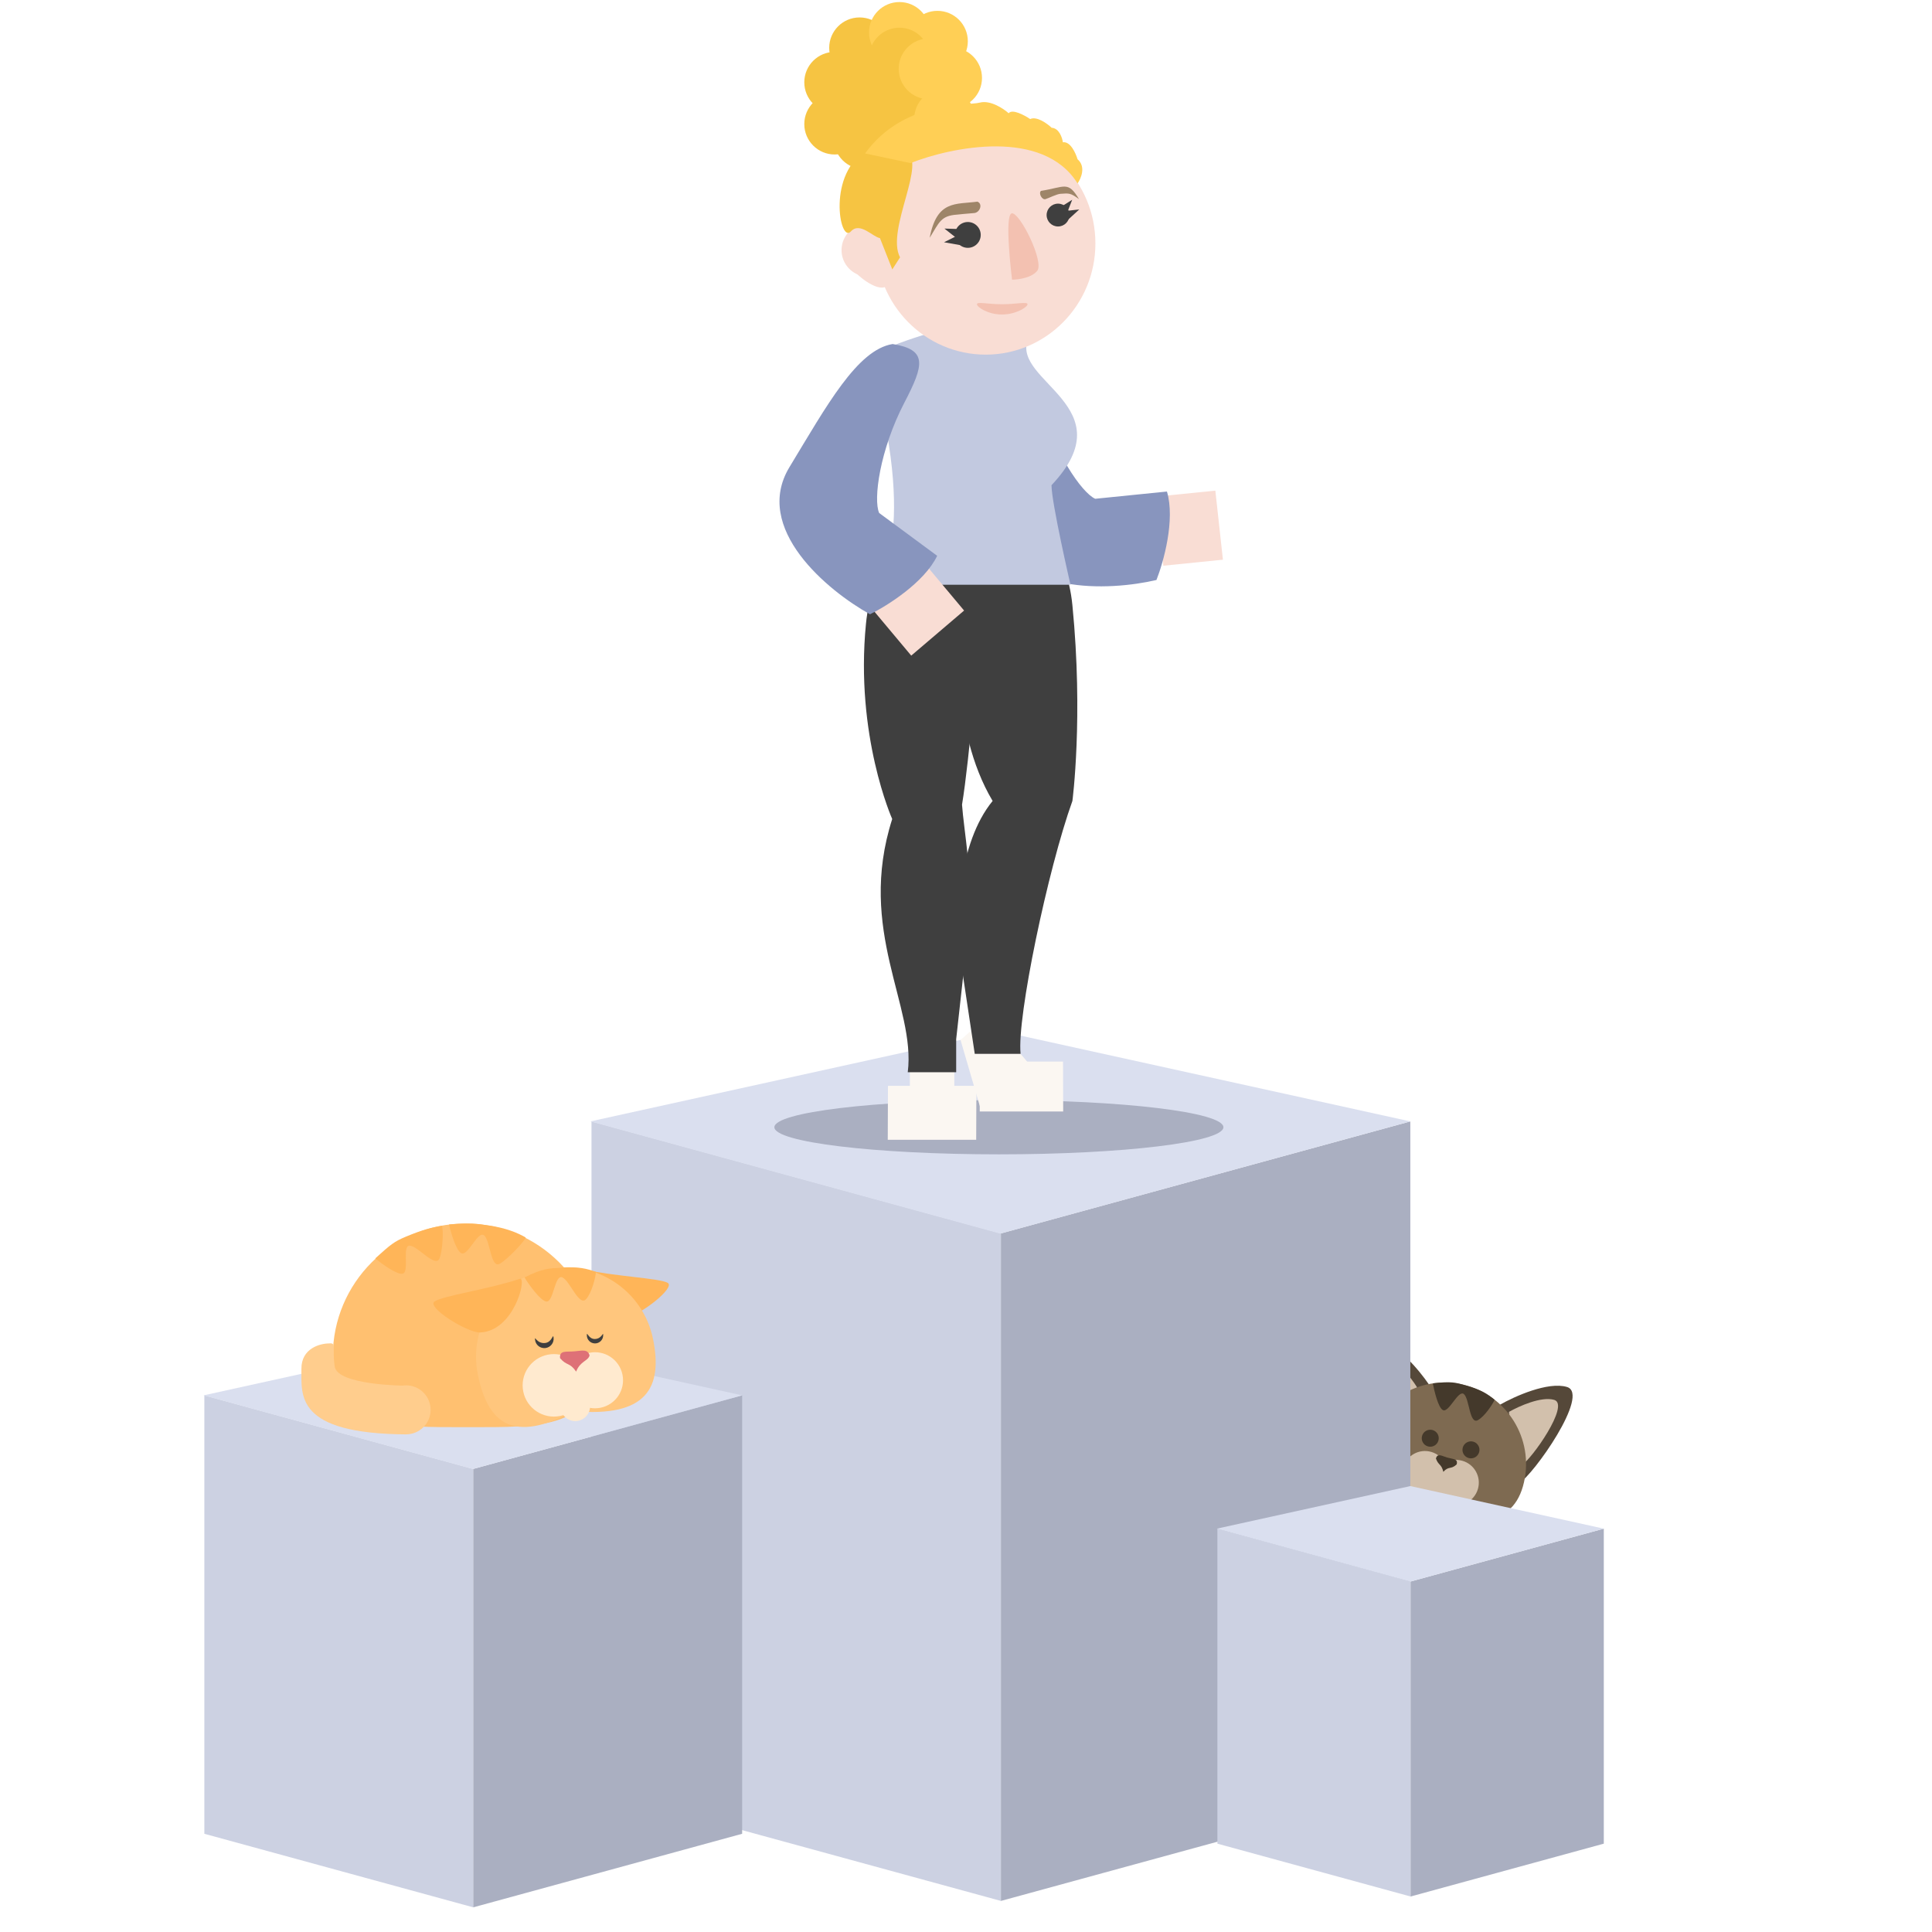
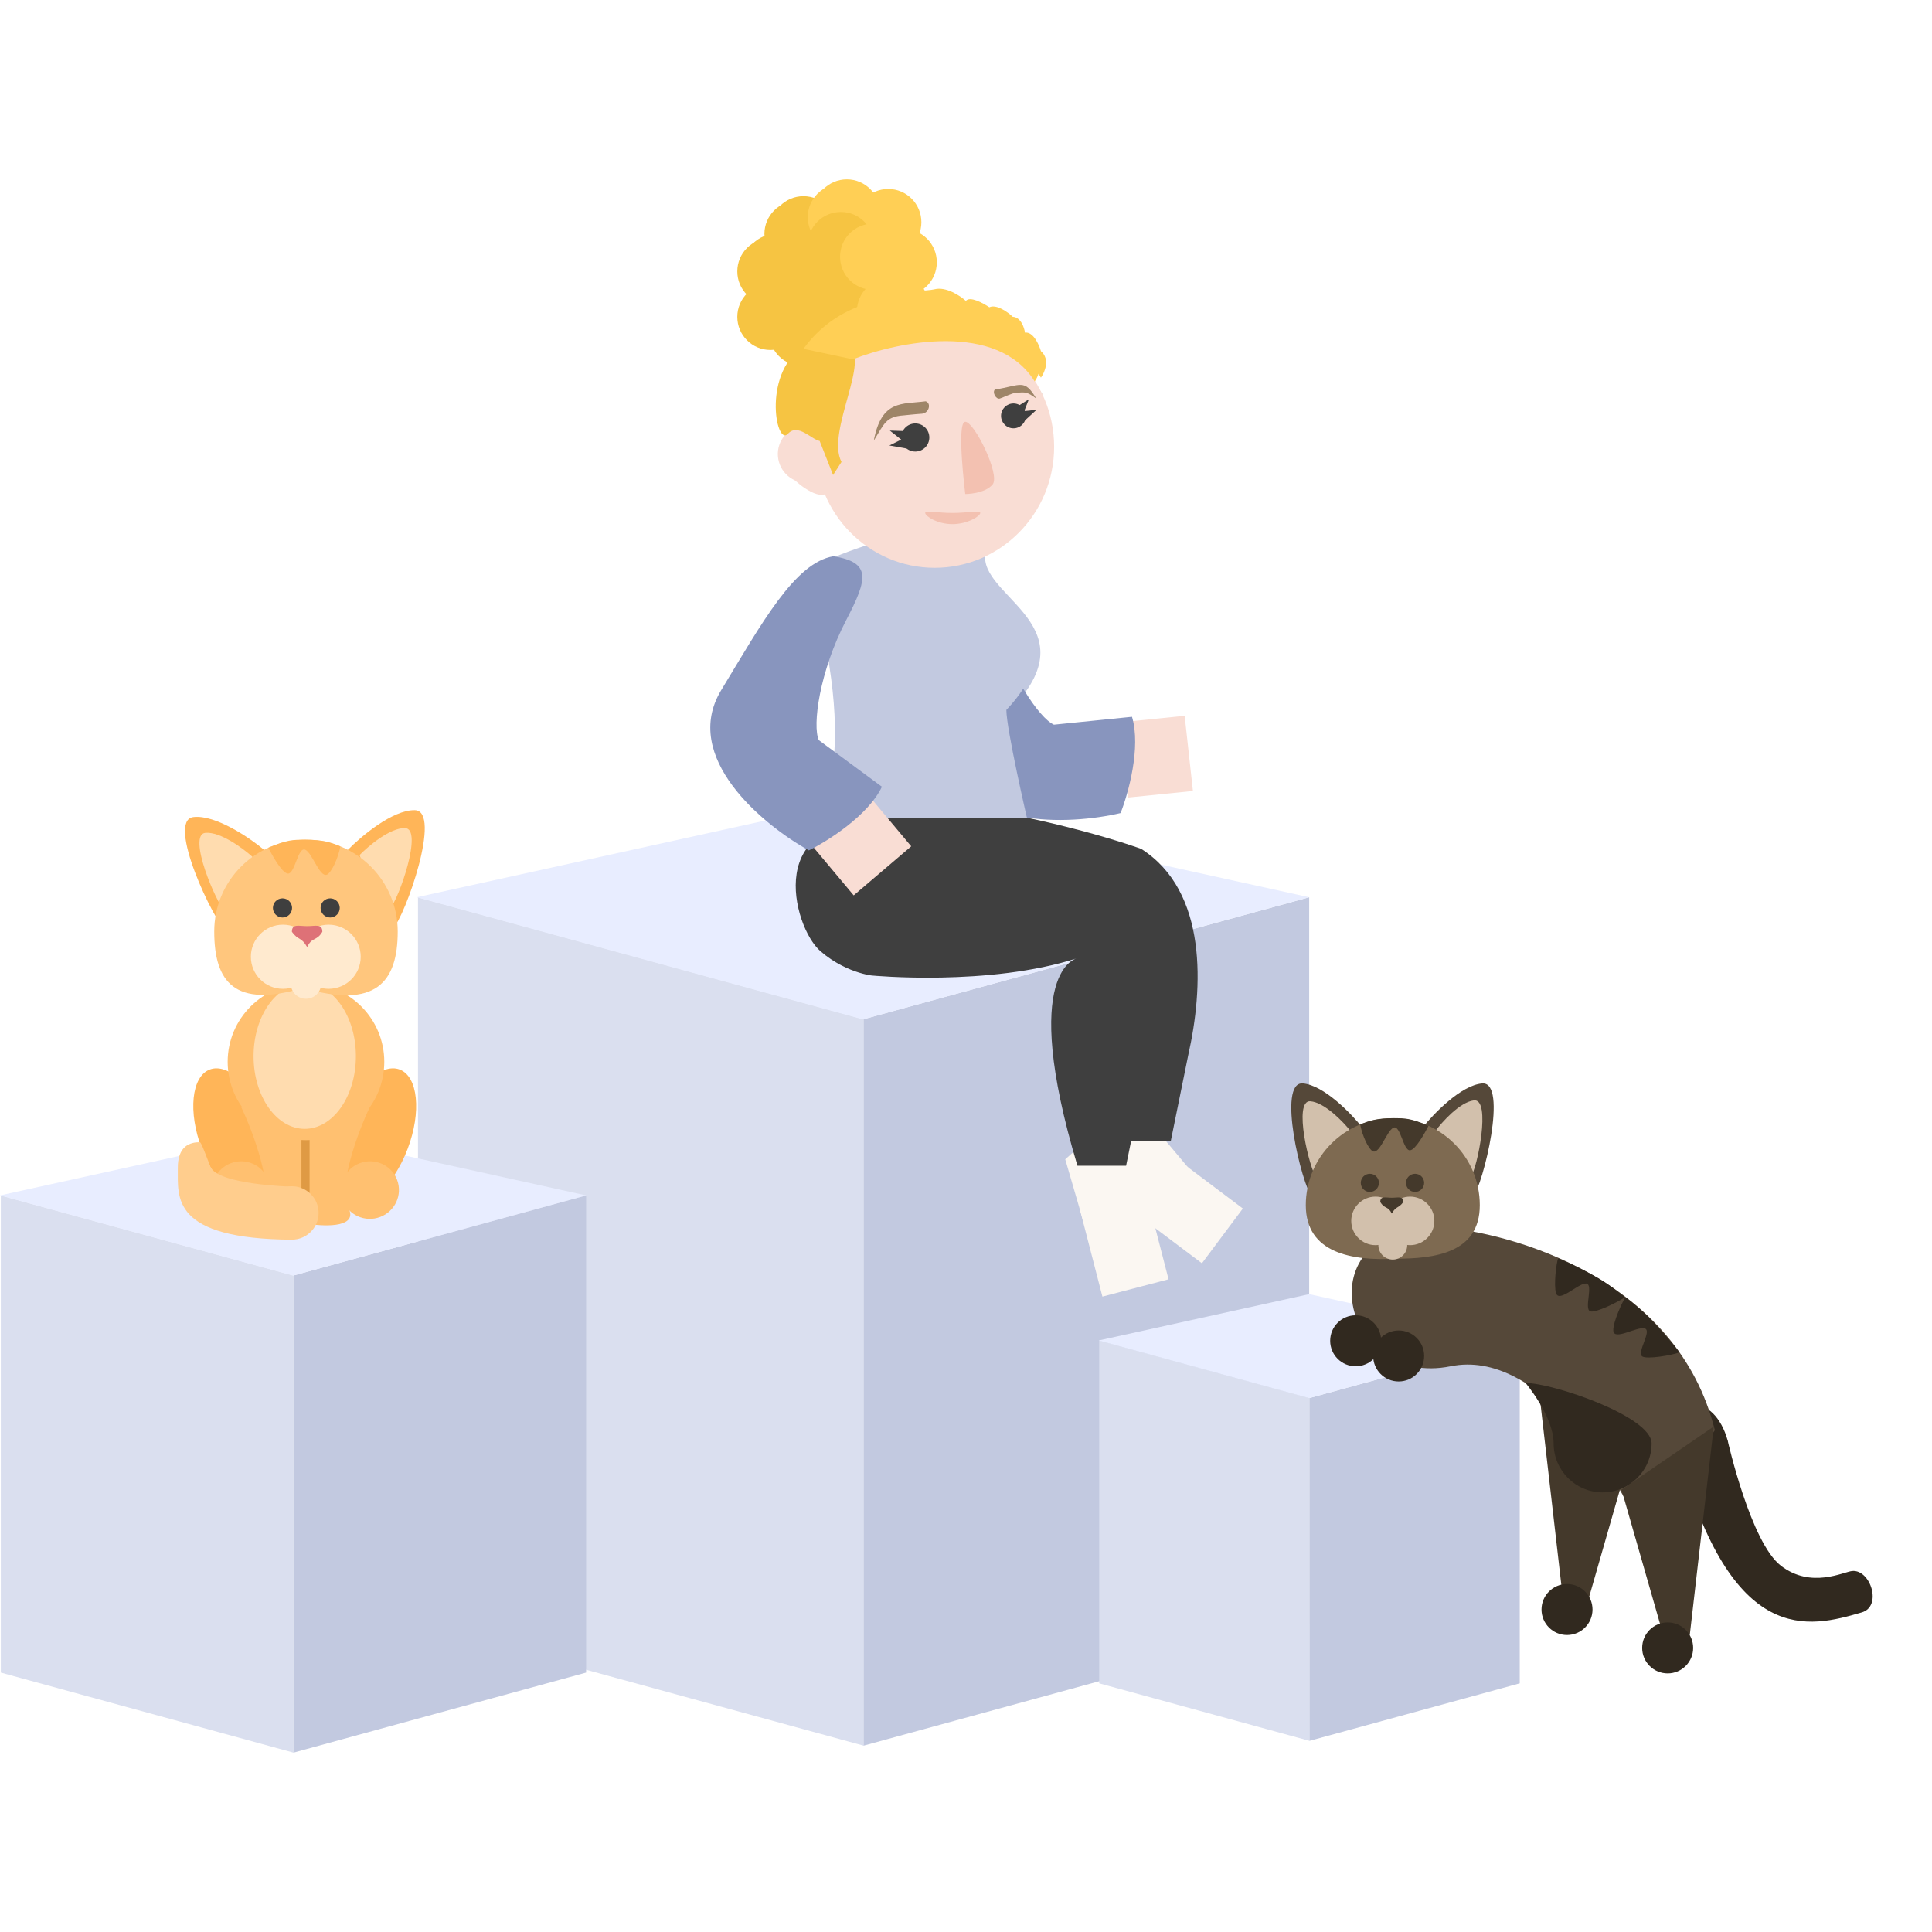
- <svg xmlns="http://www.w3.org/2000/svg" width="505" height="505" viewBox="0 0 505 505" fill="none">
-   <path d="M409.592 362.539C404.656 361.046 395.856 365.009 392.073 367.177C392.557 374.659 394.242 389.225 397.117 387.64C400.711 385.658 415.763 364.405 409.592 362.539Z" fill="#554839" />
-   <path d="M406.263 365.915C402.926 364.906 396.979 367.584 394.422 369.05C394.748 374.106 395.888 383.952 397.831 382.88C400.26 381.541 410.433 367.176 406.263 365.915Z" fill="#D2C0AC" />
-   <path d="M359.751 349.975C364.842 350.797 371.014 358.216 373.463 361.824C369.749 368.336 361.848 380.689 359.959 378.004C357.598 374.647 353.387 348.947 359.751 349.975Z" fill="#554839" />
-   <path d="M361.45 354.262C364.867 354.95 368.842 360.122 370.403 362.622C367.725 366.924 362.067 375.062 360.861 373.199C359.354 370.87 357.179 353.403 361.45 354.262Z" fill="#D2C0AC" />
-   <path d="M398.07 388.528C394.841 399.837 383.405 398.549 373.387 395.112C364.208 392.49 353.886 388.142 357.115 376.832C360.345 365.523 372.131 358.973 383.44 362.202C394.75 365.432 401.3 377.218 398.07 388.528Z" fill="#7E6A51" />
-   <circle cx="373.849" cy="375.933" r="2.223" transform="rotate(15.9376 373.849 375.933)" fill="#44392B" />
-   <circle cx="384.492" cy="378.972" r="2.223" transform="rotate(15.9376 384.492 378.972)" fill="#44392B" />
-   <circle cx="374.904" cy="392.09" r="3.532" transform="rotate(15.9376 374.904 392.09)" fill="#D2C0AC" />
-   <circle cx="372.467" cy="385.217" r="5.94" transform="rotate(15.9376 372.467 385.217)" fill="#D2C0AC" />
-   <circle cx="380.604" cy="387.54" r="5.94" transform="rotate(15.9376 380.604 387.54)" fill="#D2C0AC" />
-   <path d="M380.75 382.78C379.219 384.206 378.708 383.116 377.267 384.716C376.737 382.553 376.021 383.14 375.331 381.233C375.759 379.737 376.832 380.57 378.329 380.997C379.825 381.425 381.177 381.284 380.75 382.78Z" fill="#44392B" />
-   <path d="M377.189 368.593C375.931 368.025 374.903 363.531 374.516 361.594C379.29 361.024 380.383 361.336 383.305 362.17C387.312 363.315 388.861 364.419 390.673 365.873C390.188 367.022 388.1 370.206 386.313 371.199C384.079 372.44 384.119 365.717 382.664 364.414C381.209 363.111 378.762 369.303 377.189 368.593Z" fill="#44392B" />
-   <path d="M154.607 467.606L261.624 496.877V322.393L154.607 293.122V467.606Z" fill="#CCD1E2" />
-   <path d="M368.641 467.606L261.624 496.877V322.393L368.641 293.122V467.606Z" fill="#AAAFC1" />
-   <path d="M261.475 269.535L368.641 293.122L261.475 322.455L154.31 293.122L261.475 269.535Z" fill="#DADFEF" />
-   <path d="M318.21 481.909L368.711 495.722V413.382L318.21 399.57V481.909Z" fill="#CCD1E2" />
-   <path d="M419.212 481.909L368.711 495.722V413.382L419.212 399.57V481.909Z" fill="#AAAFC1" />
-   <path d="M368.64 388.439L419.212 399.57L368.64 413.412L318.069 399.57L368.64 388.439Z" fill="#DADFEF" />
-   <path d="M53.416 479.327L123.703 498.552V383.953L53.416 364.728V479.327Z" fill="#CCD1E2" />
-   <path d="M193.989 479.327L123.702 498.552V383.953L193.989 364.728V479.327Z" fill="#AAAFC1" />
-   <path d="M123.605 349.236L193.989 364.728L123.605 383.993L53.22 364.728L123.605 349.236Z" fill="#DADFEF" />
-   <ellipse cx="261.098" cy="294.645" rx="58.686" ry="7.085" fill="#AAAFC1" />
-   <path d="M258.324 265.417L273.981 284.036L256.503 290.443L251.071 271.842L258.324 265.417Z" fill="#FBF7F2" />
-   <path d="M256.055 277.475H277.864L277.904 290.535H256.095L256.055 277.475Z" fill="#FBF7F2" />
-   <path d="M249.441 278.484L249.441 294.722L237.825 294.678L237.825 278.439L249.441 278.484Z" fill="#FBF7F2" />
-   <path d="M226.125 21.512C226.125 25.903 222.567 29.463 218.178 29.463C213.79 29.463 210.232 25.903 210.232 21.512C210.232 17.122 213.79 13.562 218.178 13.562C222.567 13.562 226.125 17.122 226.125 21.512Z" fill="#F6C442" />
-   <path d="M232.634 12.508C232.634 16.899 229.077 20.459 224.688 20.459C220.299 20.459 216.742 16.899 216.742 12.508C216.742 8.117 220.299 4.558 224.688 4.558C229.077 4.558 232.634 8.117 232.634 12.508Z" fill="#F6C442" />
-   <path d="M226.125 32.432C226.125 36.823 222.567 40.383 218.178 40.383C213.79 40.383 210.232 36.823 210.232 32.432C210.232 28.041 213.79 24.482 218.178 24.482C222.567 24.482 226.125 28.041 226.125 32.432Z" fill="#F6C442" />
-   <path d="M235.89 26.685C235.89 31.076 232.332 34.635 227.943 34.635C223.555 34.635 219.997 31.076 219.997 26.685C219.997 22.294 223.555 18.735 227.943 18.735C232.332 18.735 235.89 22.294 235.89 26.685Z" fill="#F6C442" />
-   <path d="M233.811 36.264C233.811 40.654 230.253 44.214 225.864 44.214C221.476 44.214 217.918 40.654 217.918 36.264C217.918 31.873 221.476 28.313 225.864 28.313C230.253 28.313 233.811 31.873 233.811 36.264Z" fill="#F6C442" />
-   <path d="M243.048 8.485C243.048 12.876 239.49 16.436 235.102 16.436C230.713 16.436 227.155 12.876 227.155 8.485C227.155 4.094 230.713 0.535 235.102 0.535C239.49 0.535 243.048 4.094 243.048 8.485Z" fill="#FFCF55" />
-   <path d="M252.978 10.784C252.978 15.175 249.42 18.735 245.031 18.735C240.643 18.735 237.085 15.175 237.085 10.784C237.085 6.393 240.643 2.834 245.031 2.834C249.42 2.834 252.978 6.393 252.978 10.784Z" fill="#FFCF55" />
-   <path d="M256.681 20.363C256.681 24.754 253.123 28.313 248.734 28.313C244.346 28.313 240.788 24.754 240.788 20.363C240.788 15.972 244.346 12.412 248.734 12.412C253.123 12.412 256.681 15.972 256.681 20.363Z" fill="#FFCF55" />
-   <path d="M246.907 26.685C246.907 31.076 243.349 34.635 238.96 34.635C234.572 34.635 231.014 31.076 231.014 26.685C231.014 22.294 234.572 18.735 238.96 18.735C243.349 18.735 246.907 22.294 246.907 26.685Z" fill="#F6C442" />
-   <path d="M243.048 37.676C243.048 42.067 239.49 45.627 235.102 45.627C230.713 45.627 227.155 42.067 227.155 37.676C227.155 33.285 230.713 29.726 235.102 29.726C239.49 29.726 243.048 33.285 243.048 37.676Z" fill="#F6C442" />
-   <path d="M243.048 15.19C243.048 19.581 239.49 23.141 235.102 23.141C230.713 23.141 227.155 19.581 227.155 15.19C227.155 10.8 230.713 7.24 235.102 7.24C239.49 7.24 243.048 10.8 243.048 15.19Z" fill="#F6C442" />
-   <path d="M254.853 31.091C254.853 35.482 251.295 39.042 246.906 39.042C242.518 39.042 238.96 35.482 238.96 31.091C238.96 26.7 242.518 23.141 246.906 23.141C251.295 23.141 254.853 26.7 254.853 31.091Z" fill="#FFCF55" />
-   <path d="M250.801 17.993C250.801 22.384 247.244 25.944 242.855 25.944C238.466 25.944 234.909 22.384 234.909 17.993C234.909 13.602 238.466 10.043 242.855 10.043C247.244 10.043 250.801 13.602 250.801 17.993Z" fill="#FFCF55" />
-   <path d="M280.313 158.214C277.348 128.153 250.168 142.288 239.502 146.553L250.874 163.92C250.874 163.92 248.086 190.264 259.459 209.357C250.35 220.488 249.855 240.273 250.874 249.469L254.788 275.455L266.769 275.455C265.763 266.014 273.889 227.208 280.313 209.357C280.313 209.357 283.202 187.505 280.313 158.214Z" fill="#3F3F3F" />
-   <path d="M226.354 163.032C229.318 132.971 256.499 147.107 267.164 151.372L255.793 168.738C255.793 168.738 253.431 198.575 251.459 210.329C251.883 216.522 254.45 230.855 253.431 240.052L249.933 271.627L249.933 280.274L237.274 280.274C239.465 262.98 223.879 243.255 233.213 214.08C233.213 214.08 223.465 192.323 226.354 163.032Z" fill="#3F3F3F" />
-   <path d="M319.657 146.297L304.081 147.873L302.1 129.819L317.675 128.244L319.657 146.297Z" fill="#F9DDD4" />
-   <path d="M260.857 137.226C257.295 118.795 253.383 102.637 259.245 95.284C267.02 90.24 268.974 93.765 271.792 104.535C275.345 118.114 282.772 128.837 286.278 130.374L305.025 128.481C307.233 135.856 304.117 146.969 302.283 151.603C289.959 154.491 264.419 155.658 260.857 137.226Z" fill="#8895BE" />
-   <path d="M229.054 152.848C229.054 152.848 240.692 140.107 227.089 93.249C238.101 87.041 272.833 77.714 268.659 88.768C264.485 99.822 294.345 106.213 274.851 126.823C274.851 131.434 279.811 152.848 279.811 152.848H229.054Z" fill="#C2C9E0" />
-   <path d="M228.967 63.631C228.967 79.684 241.807 92.698 257.645 92.698C273.484 92.698 286.323 79.684 286.323 63.631C286.323 47.578 273.484 34.564 257.645 34.564C241.807 34.564 228.967 47.578 228.967 63.631Z" fill="#F9DDD4" />
-   <path d="M238.186 171.371L228.558 159.871L242.374 148.089L252.002 159.59L238.186 171.371Z" fill="#F9DDD4" />
-   <path d="M206.367 122.081C216.099 106.032 224.047 91.431 233.325 89.922C242.472 91.409 241.554 95.334 236.413 105.207C229.93 117.656 228.235 130.591 229.801 134.086L244.963 145.279C241.648 152.227 231.88 158.367 227.41 160.569C216.34 154.427 196.634 138.131 206.367 122.081Z" fill="#8895BE" />
-   <path d="M246.86 59.745L251.157 59.882L250.232 62.411L246.86 59.745Z" fill="#3F3F3F" />
-   <path d="M280.258 52.221L276.806 54.389L278.772 56.016L280.258 52.221Z" fill="#3F3F3F" />
-   <path d="M246.757 63.322L250.605 61.406L250.991 64.071L246.757 63.322Z" fill="#3F3F3F" />
-   <path d="M282.1 54.755L278.048 55.178L279.093 57.506L282.1 54.755Z" fill="#3F3F3F" />
-   <path d="M233.736 64.91C234.023 68.71 231.177 72.01 227.38 72.283C223.583 72.555 220.272 69.695 219.985 65.896C219.697 62.097 222.543 58.796 226.34 58.524C230.137 58.252 233.448 61.111 233.736 64.91Z" fill="#F9DDD4" />
-   <path d="M233.221 64.948C233.941 67.557 233.673 74.403 231.067 75.111C228.462 75.819 222.616 71.211 221.896 68.603C221.177 65.994 225.857 66.372 228.463 65.664C231.068 64.956 232.502 62.339 233.221 64.948Z" fill="#F9DDD4" />
-   <path d="M235.259 67.267C231.412 60.055 242.775 41.837 236.58 39.532L226.834 39.203C216.096 44.964 219.422 63.799 222.396 60.507C224.775 57.873 228.134 61.958 230.007 62.233L233.237 70.42L235.259 67.267Z" fill="#F6C442" />
-   <path d="M254.582 55.695C252.922 55.8 250.36 56.086 250.208 56.096C245.903 56.379 245.548 58.068 243.006 62.16C244.884 52.273 249.766 53.468 255.483 52.71C256.962 53.273 256.164 55.596 254.582 55.695Z" fill="#9E8568" />
-   <path d="M273.289 52.048C274.24 51.738 276.24 50.715 277.204 50.659C279.334 50.536 279.705 50.323 282.034 52.048C279.134 47.176 278.355 48.916 272.097 49.893C271.395 50.537 272.381 52.343 273.289 52.048Z" fill="#9E8568" />
-   <path d="M281.654 47.947C272.667 33.474 248.803 38.374 237.995 42.633L226.123 40.103C236.208 26.186 252.676 27.704 256.122 26.819C258.88 26.11 262.292 28.379 263.654 29.602C264.573 28.388 267.782 30.108 269.271 31.12C271.007 30.311 273.739 32.301 274.888 33.398C276.828 33.499 277.654 35.97 277.824 37.193C279.764 36.889 281.186 40.018 281.654 41.621C283.901 43.544 282.59 46.639 281.654 47.947Z" fill="#FFCF55" />
-   <path d="M256.351 61.406C256.351 63.27 254.841 64.781 252.978 64.781C251.115 64.781 249.605 63.27 249.605 61.406C249.605 59.542 251.115 58.031 252.978 58.031C254.841 58.031 256.351 59.542 256.351 61.406Z" fill="#3F3F3F" />
-   <path d="M279.539 56.213C279.539 57.862 278.203 59.198 276.555 59.198C274.908 59.198 273.572 57.862 273.572 56.213C273.572 54.565 274.908 53.229 276.555 53.229C278.203 53.229 279.539 54.565 279.539 56.213Z" fill="#3F3F3F" />
-   <path d="M232.103 283.827H255.219L255.165 297.925H232.048L232.103 283.827Z" fill="#FBF7F2" />
-   <path d="M268.582 79.526C268.582 80.266 265.575 82.207 261.889 82.207C258.203 82.207 255.36 80.266 255.36 79.526C255.36 78.785 258.203 79.526 261.889 79.526C265.575 79.526 268.582 78.785 268.582 79.526Z" fill="#F3C1B1" />
-   <path d="M156.33 354.485C156.33 373.631 141.465 373.041 122.32 373.041C103.174 373.041 86.997 373.631 86.997 354.485C86.997 335.34 102.518 319.819 121.663 319.819C140.809 319.819 156.33 335.34 156.33 354.485Z" fill="#FFC070" />
-   <path d="M174.512 335.311C172.343 334.088 160.581 333.635 152.633 331.823C150.968 331.934 155.576 344.796 164.056 344.162C167.254 343.834 176.681 336.534 174.512 335.311Z" fill="#FFB558" />
-   <path d="M170.692 349.973C173.264 362.616 169.184 370.531 149.988 368.86C133.94 377.436 127.479 371.931 124.907 359.288C122.335 346.644 130.499 334.31 143.142 331.738C155.785 329.165 168.12 337.33 170.692 349.973Z" fill="#FFC67D" />
-   <path d="M144.701 349.662C144.855 351 143.895 352.209 142.557 352.363C141.219 352.517 140.009 351.557 139.855 350.219C139.701 348.881 140.252 351.299 142.503 351.04C144.389 350.823 144.547 348.323 144.701 349.662Z" fill="#3F3F3F" />
-   <path d="M153.393 349.016C153.392 350.195 154.347 351.152 155.527 351.153C156.707 351.154 157.663 350.198 157.664 349.019C157.665 347.839 157.426 349.998 155.442 349.997C153.779 349.995 153.393 347.836 153.393 349.016Z" fill="#3F3F3F" />
-   <circle cx="150.367" cy="367.577" r="3.875" transform="rotate(-11.4995 150.367 367.577)" fill="#FFEACF" />
-   <circle cx="144.78" cy="362.111" r="8.169" transform="rotate(-11.4995 144.78 362.111)" fill="#FFEACF" />
-   <circle cx="155.527" cy="360.784" r="7.328" transform="rotate(-11.4995 155.527 360.784)" fill="#FFEACF" />
-   <path d="M154.105 354.312C153.671 355.804 151.653 355.754 150.597 358.521C148.845 356.009 148.218 357.117 146.388 355.012C146.194 352.881 147.985 353.418 150.116 353.225C152.247 353.031 153.663 352.604 154.105 354.312Z" fill="#DE7177" />
-   <path d="M142.832 340.209C141.324 340.083 138.198 335.742 137.088 333.881C141.814 331.541 143.473 331.535 146.8 331.326C151.363 331.04 153.369 331.614 155.776 332.453C155.696 333.819 154.704 337.876 153.221 339.558C151.366 341.661 148.943 334.694 146.96 333.881C144.978 333.067 144.719 340.367 142.832 340.209Z" fill="#FFB558" />
-   <path d="M105.27 332.918C103.802 333.289 99.754 330.326 98.099 328.926C102.145 325.257 103.057 324.506 106.136 323.228C110.358 321.474 113.018 320.778 115.547 320.417C115.915 321.735 115.739 326.853 114.883 328.926C113.812 331.517 109.257 325.717 107.117 325.592C104.978 325.466 107.105 332.454 105.27 332.918Z" fill="#FFB558" />
-   <path d="M120.625 327.596C119.236 326.993 117.842 322.174 117.388 320.054C122.832 319.623 124.491 319.827 127.765 320.318C132.287 320.995 135.199 322.2 137.421 323.459C136.908 324.728 132.618 329.193 130.673 330.31C128.242 331.707 128.18 324.332 126.564 322.926C124.947 321.519 122.36 328.35 120.625 327.596Z" fill="#FFB558" />
-   <path d="M113.573 340.201C115.699 338.697 127.886 336.97 135.961 334.237C137.705 334.174 134.285 348.047 125.396 348.292C122.034 348.292 111.448 341.705 113.573 340.201Z" fill="#FFB558" />
-   <path d="M87.493 357.202C86.762 352.3 88.059 350.93 86.011 351.154C83.734 351.154 78.727 352.395 78.787 357.822C78.862 364.605 76.916 374.78 106.341 374.931L105.81 362.197C105.81 362.197 88.223 362.103 87.493 357.202Z" fill="#FFCD8D" />
-   <path d="M112.557 368.515C112.557 372.052 109.69 374.919 106.153 374.919C102.617 374.919 99.75 372.052 99.75 368.515C99.75 364.979 102.617 362.112 106.153 362.112C109.69 362.112 112.557 364.979 112.557 368.515Z" fill="#FFCD8D" />
-   <path d="M264.538 55.751C266.715 55.75 272.991 68.479 271.117 70.793C269.244 73.108 264.538 73.108 264.538 73.108C264.538 73.108 262.361 55.752 264.538 55.751Z" fill="#F3C1B1" />
+ <svg xmlns="http://www.w3.org/2000/svg" width="464" height="464" viewBox="0 0 464 464" fill="none">
+   <path d="M100.388 389.976L207.405 419.247V244.762L100.388 215.491V389.976Z" fill="#DADFEF" />
+   <path d="M314.421 389.976L207.404 419.247V244.762L314.421 215.491V389.976Z" fill="#C2C9E0" />
+   <path d="M207.256 191.904L314.421 215.491L207.256 244.824L100.09 215.491L207.256 191.904Z" fill="#E8EDFF" />
+   <path d="M263.989 404.278L314.491 418.091V335.752L263.989 321.939V404.278Z" fill="#DADFEF" />
+   <path d="M364.992 404.278L314.491 418.091V335.752L364.992 321.939V404.278Z" fill="#C2C9E0" />
+   <path d="M314.42 310.808L364.992 321.939L314.42 335.781L263.849 321.939L314.42 310.808Z" fill="#E8EDFF" />
+   <path d="M0.196 401.696L70.484 420.921V306.322L0.196 287.098V401.696Z" fill="#DADFEF" />
+   <path d="M140.77 401.696L70.482 420.921V306.322L140.77 287.098V401.696Z" fill="#C2C9E0" />
+   <path d="M70.385 271.606L140.77 287.097L70.385 306.363L0 287.097L70.385 271.606Z" fill="#E8EDFF" />
+   <ellipse cx="56.451" cy="272.881" rx="8.537" ry="17.127" transform="rotate(-20.7529 56.4506 272.881)" fill="#FFB558" />
+   <rect x="68.967" y="272.881" width="8.175" height="16.566" fill="#DF9A44" />
+   <ellipse rx="8.537" ry="17.127" transform="matrix(-0.935117 -0.354338 -0.354338 0.935117 89.9224 272.881)" fill="#FFB558" />
+   <path d="M63.135 289.983C65.707 285.251 60.811 271.859 57.896 265.815L72.394 265.936V293.97C68.236 294.613 60.563 294.716 63.135 289.983Z" fill="#FFC070" />
+   <path d="M83.613 289.983C81.041 285.251 85.937 271.859 88.852 265.815L74.354 265.936V293.97C78.512 294.613 86.185 294.716 83.613 289.983Z" fill="#FFC070" />
+   <circle cx="73.486" cy="255.016" r="18.807" fill="#FFC070" />
+   <ellipse cx="73.186" cy="253.661" rx="12.288" ry="17.452" fill="#FFDCAF" />
+   <ellipse rx="6.965" ry="6.909" transform="matrix(-0.966092 0.258198 0.258198 0.966092 57.8958 285.816)" fill="#FFC070" />
+   <ellipse rx="6.965" ry="6.909" transform="matrix(-0.966092 0.258198 0.258198 0.966092 88.8518 285.816)" fill="#FFC070" />
+   <path d="M99.6 194.574C94.265 194.491 86.637 200.934 83.489 204.166C86.095 211.472 91.91 225.484 94.32 223.09C97.333 220.097 106.269 194.678 99.6 194.574Z" fill="#FFB558" />
+   <path d="M97.247 198.878C93.641 198.822 88.485 203.177 86.357 205.361C88.119 210.299 92.049 219.77 93.678 218.152C95.714 216.129 101.754 198.948 97.247 198.878Z" fill="#FFDCAF" />
+   <path d="M46.445 196.235C51.744 195.606 59.992 201.234 63.453 204.127C61.608 211.661 57.258 226.195 54.616 224.06C51.313 221.391 39.822 197.02 46.445 196.235Z" fill="#FFB558" />
+   <path d="M49.354 200.017C52.949 199.731 58.373 203.747 60.636 205.791C59.193 210.831 55.877 220.534 54.148 219.023C51.986 217.135 44.86 200.375 49.354 200.017Z" fill="#FFDCAF" />
+   <path d="M95.52 223.703C95.52 235.872 90.261 242.42 72.834 237.265C56.389 242.174 51.453 235.872 51.453 223.703C51.453 211.534 61.318 201.669 73.487 201.669C85.655 201.669 95.52 211.534 95.52 223.703Z" fill="#FFC67D" />
+   <circle cx="67.845" cy="218.054" r="2.3" fill="#3F3F3F" />
+   <circle cx="79.296" cy="218.054" r="2.3" fill="#3F3F3F" />
+   <circle cx="73.487" cy="236.209" r="3.654" fill="#FFEACF" />
+   <circle cx="67.953" cy="229.778" r="7.704" fill="#FFEACF" />
+   <circle cx="78.928" cy="229.778" r="7.704" fill="#FFEACF" />
+   <path d="M77.415 223.789C76.014 226.112 74.988 224.935 73.761 227.443C72.33 224.935 71.646 225.922 70.106 223.789C70.106 221.771 71.743 222.428 73.761 222.428C75.779 222.428 77.415 221.771 77.415 223.789Z" fill="#DE7177" />
+   <path d="M69.083 209.803C67.67 209.596 65.371 205.417 64.436 203.599C69.022 201.676 70.198 201.676 73.342 201.676C77.654 201.676 79.509 202.335 81.724 203.266C81.569 204.547 80.396 208.308 78.9 209.803C77.03 211.673 75.16 204.973 73.342 204.09C71.524 203.207 70.849 210.063 69.083 209.803Z" fill="#FFB558" />
+   <path d="M50.524 280.173C48.854 275.848 48.28 274.316 47.978 274.316C45.698 274.316 42.643 275.165 42.704 280.599C42.779 287.392 40.831 297.58 70.295 297.732L69.763 284.98C69.763 284.98 52.194 284.498 50.524 280.173Z" fill="#FFCD8D" />
+   <path d="M76.519 291.307C76.519 294.848 73.648 297.719 70.107 297.719C66.566 297.719 63.695 294.848 63.695 291.307C63.695 287.766 66.566 284.895 70.107 284.895C73.648 284.895 76.519 287.766 76.519 291.307Z" fill="#FFCD8D" />
+   <path d="M273.961 266.823L289.637 285.521L272.138 291.956L266.699 273.275L273.961 266.823Z" fill="#FBF7F2" />
+   <path d="M281.04 277.119L298.49 290.246L288.66 303.397L271.21 290.27L281.04 277.119Z" fill="#FBF7F2" />
+   <path d="M263.097 271.971L278.773 290.669L261.274 297.104L255.835 278.423L263.097 271.971Z" fill="#FBF7F2" />
+   <path d="M275.183 286.101L280.646 307.243L264.762 311.399L259.299 290.258L275.183 286.101Z" fill="#FBF7F2" />
+   <path d="M194.398 64.146C194.398 68.556 190.835 72.131 186.441 72.131C182.047 72.131 178.485 68.556 178.485 64.146C178.485 59.737 182.047 56.162 186.441 56.162C190.835 56.162 194.398 59.737 194.398 64.146Z" fill="#F6C442" />
+   <path d="M200.915 55.104C200.915 59.513 197.353 63.088 192.959 63.088C188.565 63.088 185.003 59.513 185.003 55.104C185.003 50.694 188.565 47.119 192.959 47.119C197.353 47.119 200.915 50.694 200.915 55.104Z" fill="#F6C442" />
+   <path d="M194.398 75.113C194.398 79.523 190.835 83.097 186.441 83.097C182.047 83.097 178.485 79.523 178.485 75.113C178.485 70.703 182.047 67.129 186.441 67.129C190.835 67.129 194.398 70.703 194.398 75.113Z" fill="#F6C442" />
+   <path d="M204.175 69.341C204.175 73.751 200.613 77.326 196.219 77.326C191.825 77.326 188.263 73.751 188.263 69.341C188.263 64.931 191.825 61.357 196.219 61.357C200.613 61.357 204.175 64.931 204.175 69.341Z" fill="#F6C442" />
+   <path d="M202.094 78.961C202.094 83.371 198.532 86.945 194.138 86.945C189.744 86.945 186.182 83.371 186.182 78.961C186.182 74.551 189.744 70.976 194.138 70.976C198.532 70.976 202.094 74.551 202.094 78.961Z" fill="#F6C442" />
+   <path d="M211.342 51.063C211.342 55.473 207.78 59.048 203.386 59.048C198.992 59.048 195.43 55.473 195.43 51.063C195.43 46.654 198.992 43.079 203.386 43.079C207.78 43.079 211.342 46.654 211.342 51.063Z" fill="#FFCF55" />
+   <path d="M221.283 53.372C221.283 57.782 217.721 61.357 213.327 61.357C208.933 61.357 205.371 57.782 205.371 53.372C205.371 48.962 208.933 45.388 213.327 45.388C217.721 45.388 221.283 48.962 221.283 53.372Z" fill="#FFCF55" />
+   <path d="M224.991 62.992C224.991 67.402 221.429 70.976 217.035 70.976C212.641 70.976 209.079 67.402 209.079 62.992C209.079 58.582 212.641 55.007 217.035 55.007C221.429 55.007 224.991 58.582 224.991 62.992Z" fill="#FFCF55" />
+   <path d="M215.206 69.341C215.206 73.751 211.644 77.326 207.25 77.326C202.856 77.326 199.294 73.751 199.294 69.341C199.294 64.931 202.856 61.357 207.25 61.357C211.644 61.357 215.206 64.931 215.206 69.341Z" fill="#F6C442" />
+   <path d="M211.342 80.379C211.342 84.789 207.78 88.364 203.386 88.364C198.992 88.364 195.43 84.789 195.43 80.379C195.43 75.97 198.992 72.395 203.386 72.395C207.78 72.395 211.342 75.97 211.342 80.379Z" fill="#F6C442" />
+   <path d="M211.342 57.797C211.342 62.207 207.78 65.782 203.386 65.782C198.992 65.782 195.43 62.207 195.43 57.797C195.43 53.388 198.992 49.813 203.386 49.813C207.78 49.813 211.342 53.388 211.342 57.797Z" fill="#F6C442" />
+   <path d="M223.161 73.766C223.161 78.176 219.599 81.751 215.205 81.751C210.811 81.751 207.249 78.176 207.249 73.766C207.249 69.357 210.811 65.782 215.205 65.782C219.599 65.782 223.161 69.357 223.161 73.766Z" fill="#FFCF55" />
+   <path d="M219.106 60.612C219.106 65.022 215.543 68.597 211.149 68.597C206.755 68.597 203.193 65.022 203.193 60.612C203.193 56.203 206.755 52.628 211.149 52.628C215.543 52.628 219.106 56.203 219.106 60.612Z" fill="#FFCF55" />
+   <path d="M223.98 192.555C193.878 188.797 201.728 218.47 203.552 229.83L223.074 222.568C223.074 222.568 248.265 231.122 269.478 224.241C274.08 229.83 255.306 226.791 269.478 274.104L281.168 274.104L285.389 253.309C288.97 237.458 290.149 214.1 274.08 203.875C274.08 203.875 253.311 196.217 223.98 192.555Z" fill="#3F3F3F" />
+   <path d="M213.263 198.419C183.161 194.661 190.273 222.584 197.032 228.433C203.79 234.281 211.018 234.412 209.377 234.281C209.377 234.281 237.547 236.986 258.76 230.106C258.76 230.106 244.589 232.656 258.761 279.969L270.451 279.969L274.671 259.173C278.253 243.322 279.431 219.964 263.362 209.739C263.362 209.739 242.593 202.081 213.263 198.419Z" fill="#3F3F3F" />
+   <path d="M197.332 196.045C197.332 196.045 208.807 172.694 195.365 136.19C206.39 129.956 241.165 120.589 236.986 131.69C232.807 142.791 262.703 149.21 243.186 169.908C243.186 174.539 248.151 196.045 248.151 196.045H197.332Z" fill="#C2C9E0" />
+   <path d="M215.16 102.543L219.463 102.68L218.537 105.22L215.16 102.543Z" fill="#3F3F3F" />
+   <path d="M248.598 94.987L245.143 97.163L247.11 98.798L248.598 94.987Z" fill="#3F3F3F" />
+   <path d="M215.057 106.135L218.91 104.211L219.296 106.887L215.057 106.135Z" fill="#3F3F3F" />
+   <path d="M250.442 97.531L246.385 97.957L247.432 100.295L250.442 97.531Z" fill="#3F3F3F" />
+   <path d="M237.544 122.269C237.544 124.364 230.795 129.528 225.796 127.721C219.8 125.554 220.108 121.332 220.108 120.779C220.108 118.684 227.287 121.862 229.375 121.862C234.648 122.269 237.544 120.174 237.544 122.269Z" fill="#FFFEFE" />
+   <path d="M233.609 124.708C229.683 125.67 223.163 123.45 220.223 122.083C220.446 124.134 222.686 127.931 227.894 128.112C233.103 128.293 236.32 125.28 236.799 123.857L233.609 124.708Z" fill="#FAF8F8" />
+   <path d="M233.82 100.295C235.997 100.294 242.273 113.023 240.4 115.338C238.526 117.652 233.82 117.652 233.82 117.652C233.82 117.652 231.643 100.296 233.82 100.295Z" fill="#F3C1B1" />
+   <path d="M202.019 107.731C202.307 111.546 199.458 114.861 195.656 115.134C191.854 115.408 188.539 112.536 188.251 108.72C187.964 104.905 190.813 101.59 194.614 101.317C198.416 101.043 201.732 103.915 202.019 107.731Z" fill="#F9DDD4" />
+   <path d="M201.506 107.768C202.226 110.388 201.958 117.264 199.349 117.975C196.74 118.686 190.887 114.058 190.167 111.438C189.447 108.819 194.133 109.199 196.741 108.488C199.35 107.776 200.786 105.148 201.506 107.768Z" fill="#F9DDD4" />
+   <path d="M203.544 110.098C199.693 102.854 211.07 84.558 204.867 82.244L195.109 81.913C184.358 87.699 187.688 106.614 190.665 103.308C193.047 100.663 196.411 104.766 198.286 105.041L201.52 113.264L203.544 110.098Z" fill="#F7C442" />
+   <path d="M222.893 98.476C221.231 98.581 218.666 98.868 218.514 98.878C214.204 99.162 213.849 100.859 211.304 104.968C213.184 95.039 218.072 96.239 223.796 95.478C225.276 96.043 224.477 98.376 222.893 98.476Z" fill="#9E8568" />
+   <path d="M241.621 94.813C242.574 94.502 244.577 93.474 245.541 93.418C247.674 93.294 248.045 93.08 250.377 94.813C247.474 89.92 246.694 91.668 240.428 92.649C239.725 93.295 240.713 95.109 241.621 94.813Z" fill="#9E8568" />
+   <path d="M249.998 90.694C241 76.159 217.107 81.08 206.285 85.358L194.398 82.817C204.496 68.841 220.984 70.365 224.435 69.476C227.195 68.764 230.612 71.043 231.976 72.271C232.896 71.051 236.108 72.779 237.599 73.796C239.338 72.983 242.073 74.981 243.223 76.083C245.166 76.184 245.992 78.666 246.163 79.894C248.106 79.589 249.529 82.732 249.998 84.341C252.247 86.272 250.935 89.381 249.998 90.694Z" fill="#FFCF55" />
+   <path d="M212.983 118.865C212.698 119.417 212.02 119.632 211.469 119.346C210.919 119.059 211.702 118.898 211.988 118.346C212.274 117.794 211.954 117.058 212.504 117.345C213.055 117.632 213.269 118.312 212.983 118.865Z" fill="#F3C1B1" />
+   <path d="M224.662 104.211C224.662 106.759 223.325 105.86 221.285 106.875C219.246 107.89 217.908 106.082 217.908 104.211C217.908 102.339 219.42 100.822 221.285 100.822C223.15 100.822 224.662 102.339 224.662 104.211Z" fill="#3F3F3F" />
+   <path d="M247.88 98.996C248.07 101.772 246.856 100.524 244.893 101.468C242.774 102.486 241.906 100.652 241.906 98.996C241.906 97.341 243.243 95.999 244.893 95.999C246.543 95.999 247.88 97.341 247.88 98.996Z" fill="#3F3F3F" />
+   <path d="M381.678 383.455L391.693 348.551L369.538 333.376L375.304 383.455H381.678Z" fill="#44392B" />
+   <path d="M427.729 376.049C435.015 381.634 442.799 377.469 444.857 377.299C449.267 376.934 452.087 385.798 447.139 387.241C434.469 390.936 415.989 395.82 403.111 348.899L414.94 346.012C414.94 346.012 420.443 370.464 427.729 376.049Z" fill="#31291F" />
+   <path d="M406.502 337.706C403.261 338.585 401.875 343.873 403.406 349.517C413.093 357.669 408.806 359.023 412.046 358.144C415.287 357.264 413.419 352.701 414.94 346.012C413.409 340.368 409.742 336.827 406.502 337.706Z" fill="#31291F" />
+   <circle r="6.124" transform="matrix(-1 0 0 1 376.343 386.549)" fill="#31291F" />
+   <path d="M411.844 343.486C402.984 307.442 363.685 295.914 345.143 294.655C312.924 294.655 322.238 333.418 348.415 328.132C369.357 323.903 388.016 353.554 394.728 368.908L411.844 343.486Z" fill="#554839" />
+   <path d="M373.13 346.652C373.13 353.149 378.396 358.415 384.893 358.415C391.39 358.415 396.656 353.149 396.656 346.652C396.656 340.156 372.882 332.143 366.386 332.143C366.386 332.143 373.13 340.156 373.13 346.652Z" fill="#31291F" />
+   <path d="M312.915 260.198C317.956 260.633 324.533 267.445 327.191 270.797C324.03 277.438 317.195 290.099 315.152 287.608C312.598 284.495 306.614 259.654 312.915 260.198Z" fill="#554839" />
+   <path d="M314.72 264.485C318.127 264.779 322.573 269.383 324.37 271.649C322.233 276.138 317.613 284.695 316.232 283.011C314.506 280.907 310.461 264.117 314.72 264.485Z" fill="#D2C0AC" />
+   <path d="M355.953 260.204C350.912 260.634 344.329 267.441 341.667 270.79C344.823 277.434 351.646 290.1 353.692 287.611C356.248 284.5 362.255 259.665 355.953 260.204Z" fill="#554839" />
+   <path d="M353.975 264.274C350.581 264.696 346.312 269.464 344.602 271.796C346.906 276.201 351.844 284.578 353.161 282.844C354.807 280.676 358.217 263.746 353.975 264.274Z" fill="#D2C0AC" />
+   <path d="M313.608 289.44C313.608 300.98 324.744 302.845 335.121 302.302C344.487 302.302 355.396 300.98 355.396 289.44C355.396 277.901 346.042 268.546 334.502 268.546C322.963 268.546 313.608 277.901 313.608 289.44Z" fill="#7E6A51" />
+   <circle r="2.181" transform="matrix(-1 0 0 1 339.852 284.084)" fill="#44392B" />
+   <circle r="2.181" transform="matrix(-1 0 0 1 328.992 284.084)" fill="#44392B" />
+   <circle r="3.465" transform="matrix(-1 0 0 1 334.502 299.042)" fill="#D2C0AC" />
+   <circle r="5.828" transform="matrix(-1 0 0 1 338.654 293.214)" fill="#D2C0AC" />
+   <circle r="5.828" transform="matrix(-1 0 0 1 330.351 293.214)" fill="#D2C0AC" />
+   <path d="M331.496 288.684C332.556 290.441 333.332 289.551 334.26 291.448C335.343 289.551 335.86 290.298 337.024 288.684C337.024 287.157 335.787 287.654 334.26 287.654C332.733 287.654 331.496 287.157 331.496 288.684Z" fill="#44392B" />
+   <path d="M338.679 276.259C340.018 276.062 342.199 272.1 343.086 270.376C338.736 268.552 337.621 268.552 334.64 268.552C330.551 268.552 328.792 269.177 326.691 270.06C326.839 271.275 327.951 274.841 329.37 276.259C331.143 278.033 332.916 271.679 334.64 270.842C336.364 270.004 337.004 276.506 338.679 276.259Z" fill="#44392B" />
+   <path d="M381.928 314.937C383.204 315.392 388.696 312.64 390.288 311.533C386.645 308.645 384.561 307.286 381.928 305.888C378.317 303.97 376.205 303.032 374.204 302.212C373.764 303.354 373.12 308.653 373.707 310.571C374.441 312.969 378.987 308.189 380.903 308.258C382.818 308.327 380.334 314.369 381.928 314.937Z" fill="#31291F" />
+   <path d="M394.417 325.768C395.548 326.512 401.556 325.49 403.364 324.792C400.509 321.123 398.595 319.154 396.559 316.976C394.809 315.104 392.125 312.821 390.374 311.55C389.677 312.556 387.346 317.577 387.463 319.579C387.608 322.083 393.157 318.515 395.002 319.036C396.846 319.557 393.002 324.839 394.417 325.768Z" fill="#31291F" />
+   <circle cx="325.587" cy="322.01" r="6.124" fill="#31291F" />
+   <circle cx="335.91" cy="325.658" r="6.124" fill="#31291F" />
+   <path d="M399.453 392.673L389.438 357.77L411.593 342.595L405.827 392.673H399.453Z" fill="#44392B" />
+   <circle cx="400.515" cy="395.768" r="6.124" fill="#31291F" />
+   <path d="M192.968 65.182C192.968 69.573 189.41 73.132 185.022 73.132C180.633 73.132 177.075 69.573 177.075 65.182C177.075 60.791 180.633 57.231 185.022 57.231C189.41 57.231 192.968 60.791 192.968 65.182Z" fill="#F6C442" />
+   <path d="M199.478 56.178C199.478 60.569 195.92 64.128 191.531 64.128C187.143 64.128 183.585 60.569 183.585 56.178C183.585 51.787 187.143 48.227 191.531 48.227C195.92 48.227 199.478 51.787 199.478 56.178Z" fill="#F6C442" />
+   <path d="M192.968 76.102C192.968 80.492 189.41 84.052 185.022 84.052C180.633 84.052 177.075 80.492 177.075 76.102C177.075 71.711 180.633 68.151 185.022 68.151C189.41 68.151 192.968 71.711 192.968 76.102Z" fill="#F6C442" />
+   <path d="M202.733 70.354C202.733 74.745 199.176 78.305 194.787 78.305C190.399 78.305 186.841 74.745 186.841 70.354C186.841 65.963 190.399 62.404 194.787 62.404C199.176 62.404 202.733 65.963 202.733 70.354Z" fill="#F6C442" />
+   <path d="M200.653 79.933C200.653 84.324 197.096 87.883 192.707 87.883C188.318 87.883 184.761 84.324 184.761 79.933C184.761 75.542 188.318 71.983 192.707 71.983C197.096 71.983 200.653 75.542 200.653 79.933Z" fill="#F6C442" />
+   <path d="M209.892 52.155C209.892 56.546 206.334 60.105 201.945 60.105C197.557 60.105 193.999 56.546 193.999 52.155C193.999 47.764 197.557 44.204 201.945 44.204C206.334 44.204 209.892 47.764 209.892 52.155Z" fill="#FFCF55" />
+   <path d="M219.82 54.454C219.82 58.844 216.263 62.404 211.874 62.404C207.485 62.404 203.928 58.844 203.928 54.454C203.928 50.063 207.485 46.503 211.874 46.503C216.263 46.503 219.82 50.063 219.82 54.454Z" fill="#FFCF55" />
+   <path d="M223.523 64.032C223.523 68.423 219.966 71.983 215.577 71.983C211.189 71.983 207.631 68.423 207.631 64.032C207.631 59.642 211.189 56.082 215.577 56.082C219.966 56.082 223.523 59.642 223.523 64.032Z" fill="#FFCF55" />
+   <path d="M213.75 70.354C213.75 74.745 210.192 78.305 205.804 78.305C201.415 78.305 197.857 74.745 197.857 70.354C197.857 65.963 201.415 62.404 205.804 62.404C210.192 62.404 213.75 65.963 213.75 70.354Z" fill="#F6C442" />
+   <path d="M209.892 81.346C209.892 85.736 206.334 89.296 201.945 89.296C197.557 89.296 193.999 85.736 193.999 81.346C193.999 76.955 197.557 73.395 201.945 73.395C206.334 73.395 209.892 76.955 209.892 81.346Z" fill="#F6C442" />
+   <path d="M209.892 58.86C209.892 63.251 206.334 66.81 201.945 66.81C197.557 66.81 193.999 63.251 193.999 58.86C193.999 54.469 197.557 50.909 201.945 50.909C206.334 50.909 209.892 54.469 209.892 58.86Z" fill="#F6C442" />
+   <path d="M221.695 74.761C221.695 79.151 218.138 82.711 213.749 82.711C209.36 82.711 205.803 79.151 205.803 74.761C205.803 70.37 209.36 66.81 213.749 66.81C218.138 66.81 221.695 70.37 221.695 74.761Z" fill="#FFCF55" />
+   <path d="M217.645 61.663C217.645 66.054 214.087 69.613 209.698 69.613C205.31 69.613 201.752 66.054 201.752 61.663C201.752 57.272 205.31 53.712 209.698 53.712C214.087 53.712 217.645 57.272 217.645 61.663Z" fill="#FFCF55" />
+   <path d="M286.498 189.967L270.923 191.543L268.941 173.489L284.516 171.913L286.498 189.967Z" fill="#F9DDD4" />
+   <path d="M227.699 180.896C224.137 162.465 220.225 146.306 226.087 138.954C233.862 133.91 235.816 137.434 238.634 148.204C242.187 161.784 249.613 172.506 253.12 174.044L271.867 172.15C274.075 179.525 270.959 190.638 269.125 195.273C256.8 198.16 231.261 199.327 227.699 180.896Z" fill="#8895BE" />
+   <path d="M195.896 196.518C195.896 196.518 207.535 183.776 193.932 136.918C204.944 130.71 239.675 121.383 235.502 132.437C231.328 143.491 261.187 149.883 241.694 170.492C241.694 175.103 246.654 196.518 246.654 196.518H195.896Z" fill="#C2C9E0" />
+   <path d="M195.81 107.3C195.81 123.354 208.649 136.367 224.488 136.367C240.326 136.367 253.166 123.354 253.166 107.3C253.166 91.247 240.326 78.234 224.488 78.234C208.649 78.234 195.81 91.247 195.81 107.3Z" fill="#F9DDD4" />
+   <path d="M231.82 101.295C233.997 101.294 240.273 114.023 238.4 116.338C236.526 118.652 231.82 118.652 231.82 118.652C231.82 118.652 229.643 101.296 231.82 101.295Z" fill="#F3C1B1" />
+   <path d="M205.029 215.041L195.401 203.54L209.217 191.758L218.845 203.259L205.029 215.041Z" fill="#F9DDD4" />
+   <path d="M173.209 165.751C182.942 149.701 190.889 135.1 200.168 133.592C209.315 135.079 208.396 139.003 203.255 148.876C196.773 161.325 195.078 174.26 196.644 177.755L211.806 188.949C208.491 195.897 198.723 202.037 194.253 204.239C183.183 198.097 163.477 181.801 173.209 165.751Z" fill="#8895BE" />
+   <path d="M213.703 103.414L218 103.551L217.075 106.08L213.703 103.414Z" fill="#3F3F3F" />
+   <path d="M247.1 95.891L243.649 98.058L245.614 99.685L247.1 95.891Z" fill="#3F3F3F" />
+   <path d="M213.6 106.991L217.449 105.075L217.834 107.74L213.6 106.991Z" fill="#3F3F3F" />
+   <path d="M248.942 98.424L244.891 98.848L245.936 101.176L248.942 98.424Z" fill="#3F3F3F" />
+   <path d="M200.579 108.58C200.866 112.379 198.021 115.68 194.224 115.952C190.426 116.224 187.115 113.365 186.828 109.566C186.541 105.766 189.386 102.466 193.183 102.193C196.98 101.921 200.292 104.781 200.579 108.58Z" fill="#F9DDD4" />
+   <path d="M200.065 108.617C200.784 111.226 200.516 118.072 197.911 118.78C195.305 119.488 189.459 114.881 188.74 112.272C188.02 109.663 192.7 110.042 195.306 109.334C197.912 108.626 199.345 106.009 200.065 108.617Z" fill="#F9DDD4" />
+   <path d="M202.102 110.937C198.255 103.724 209.618 85.506 203.424 83.202L193.677 82.873C182.939 88.634 186.265 107.468 189.239 104.176C191.618 101.543 194.978 105.628 196.85 105.902L200.08 114.09L202.102 110.937Z" fill="#F6C442" />
+   <path d="M221.425 99.365C219.765 99.47 217.203 99.755 217.051 99.765C212.747 100.048 212.392 101.738 209.85 105.83C211.728 95.942 216.609 97.138 222.327 96.379C223.805 96.943 223.007 99.265 221.425 99.365Z" fill="#9E8568" />
+   <path d="M240.132 95.718C241.084 95.408 243.084 94.385 244.047 94.329C246.177 94.205 246.548 93.992 248.877 95.718C245.978 90.846 245.199 92.586 238.94 93.563C238.238 94.206 239.224 96.013 240.132 95.718Z" fill="#9E8568" />
+   <path d="M248.497 91.616C239.51 77.143 215.646 82.043 204.838 86.302L192.966 83.772C203.051 69.856 219.518 71.374 222.965 70.488C225.722 69.78 229.135 72.049 230.497 73.272C231.416 72.057 234.624 73.778 236.114 74.79C237.85 73.98 240.582 75.971 241.731 77.067C243.671 77.168 244.496 79.639 244.667 80.862C246.607 80.559 248.028 83.688 248.497 85.29C250.744 87.213 249.433 90.309 248.497 91.616Z" fill="#FFCF55" />
+   <path d="M223.193 105.075C223.193 106.939 221.683 108.45 219.82 108.45C217.957 108.45 216.447 106.939 216.447 105.075C216.447 103.212 217.957 101.701 219.82 101.701C221.683 101.701 223.193 103.212 223.193 105.075Z" fill="#3F3F3F" />
+   <path d="M246.381 99.883C246.381 101.531 245.046 102.867 243.398 102.867C241.751 102.867 240.415 101.531 240.415 99.883C240.415 98.234 241.751 96.898 243.398 96.898C245.046 96.898 246.381 98.234 246.381 99.883Z" fill="#3F3F3F" />
+   <path d="M235.424 123.195C235.424 123.936 232.417 125.877 228.732 125.877C225.046 125.877 222.202 123.936 222.202 123.195C222.202 122.455 225.046 123.195 228.732 123.195C232.417 123.195 235.424 122.455 235.424 123.195Z" fill="#F3C1B1" />
</svg>
